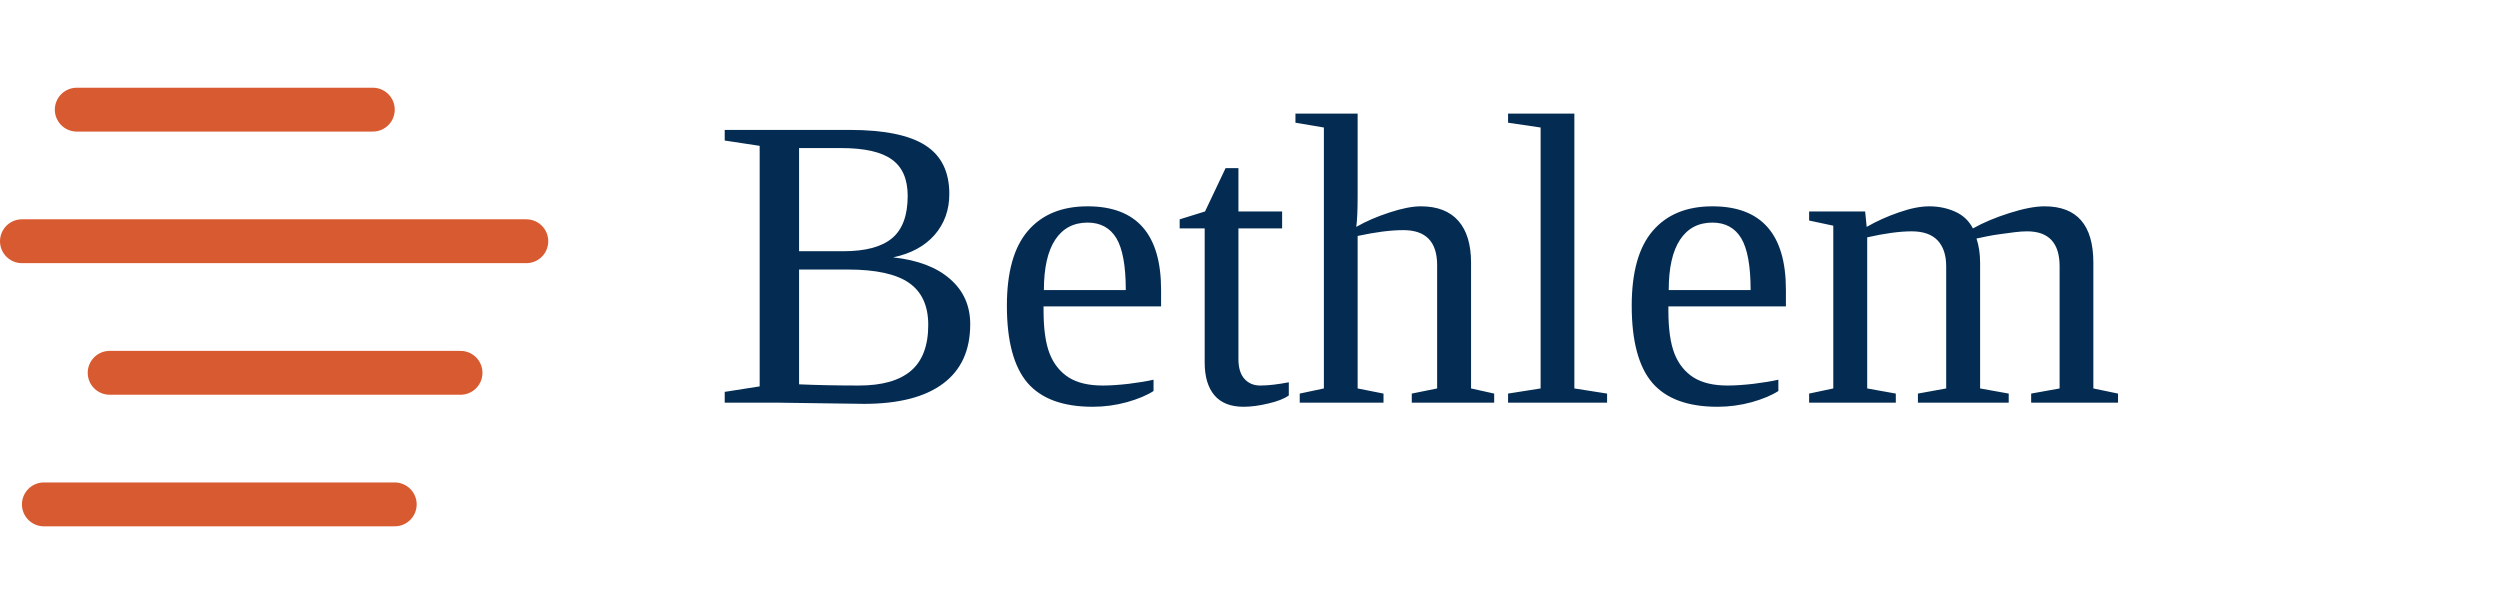
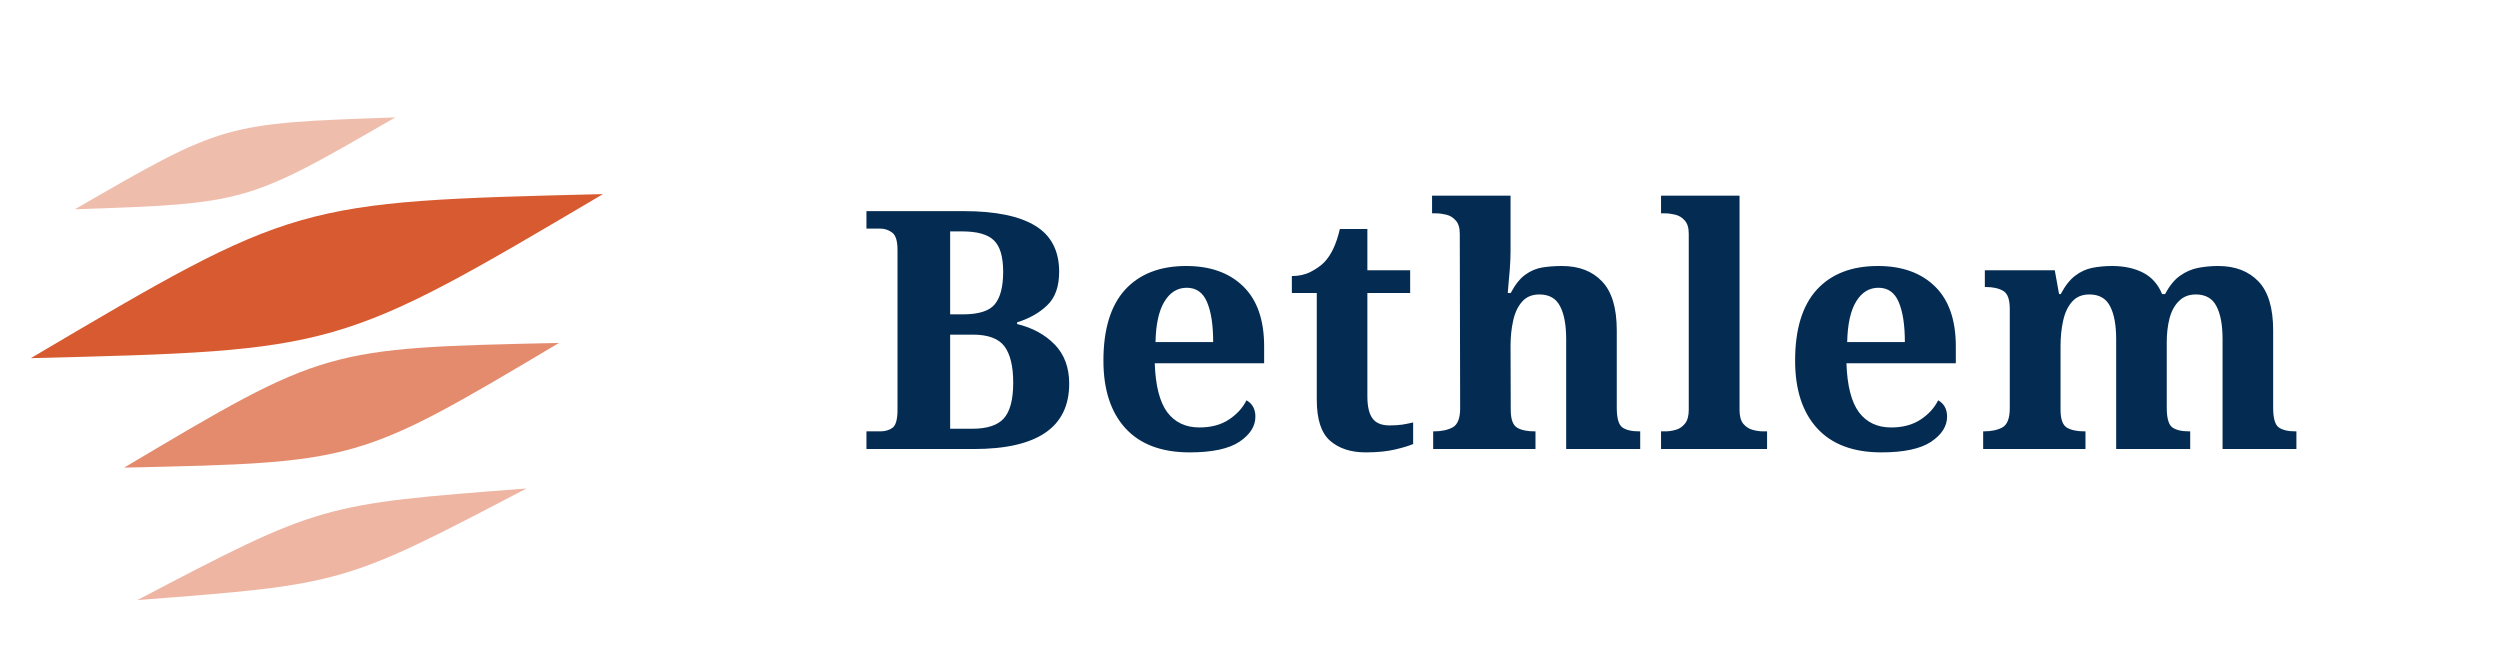
- <svg xmlns="http://www.w3.org/2000/svg" viewBox="0 0 228 56">
-   <defs>
-     
-   </defs>
-   <line x1="7" y1="10" x2="34" y2="10" stroke="#D85A30" stroke-width="4" stroke-linecap="round" />
-   <line x1="2" y1="22" x2="48" y2="22" stroke="#D85A30" stroke-width="4" stroke-linecap="round" />
-   <line x1="10" y1="34" x2="42" y2="34" stroke="#D85A30" stroke-width="4" stroke-linecap="round" />
-   <line x1="4" y1="46" x2="36" y2="46" stroke="#D85A30" stroke-width="4" stroke-linecap="round" />
-   <text x="65" y="28" class="wm" font-size="38" fill="#042C53" dominant-baseline="middle">Bethlem</text>
+ <svg xmlns="http://www.w3.org/2000/svg" viewBox="0 0 210 56">
+   <g transform="rotate(-16, 28, 28)">
+     <path d="M10,12 C24,8.5 24,8.5 38,12 C24,15.5 24,15.5 10,12Z" fill="#D85A30" opacity="0.40" />
+     <path d="M3,23 C28,16.5 28,16.5 53,23 C28,29.5 28,29.5 3,23Z" fill="#D85A30" opacity="1" />
+     <path d="M8,34 C27,29 27,29 46,34 C27,39 27,39 8,34Z" fill="#D85A30" opacity="0.70" />
+     <path d="M6,45 C23,41.5 23,41.5 40,45 C23,48.5 23,48.5 6,45Z" fill="#D85A30" opacity="0.45" />
+   </g>
+   <text x="72" y="28" font-family="Lora,Georgia,serif" font-size="28" font-weight="700" fill="#042C53" dominant-baseline="middle" letter-spacing="0.02em">Bethlem</text>
</svg>
